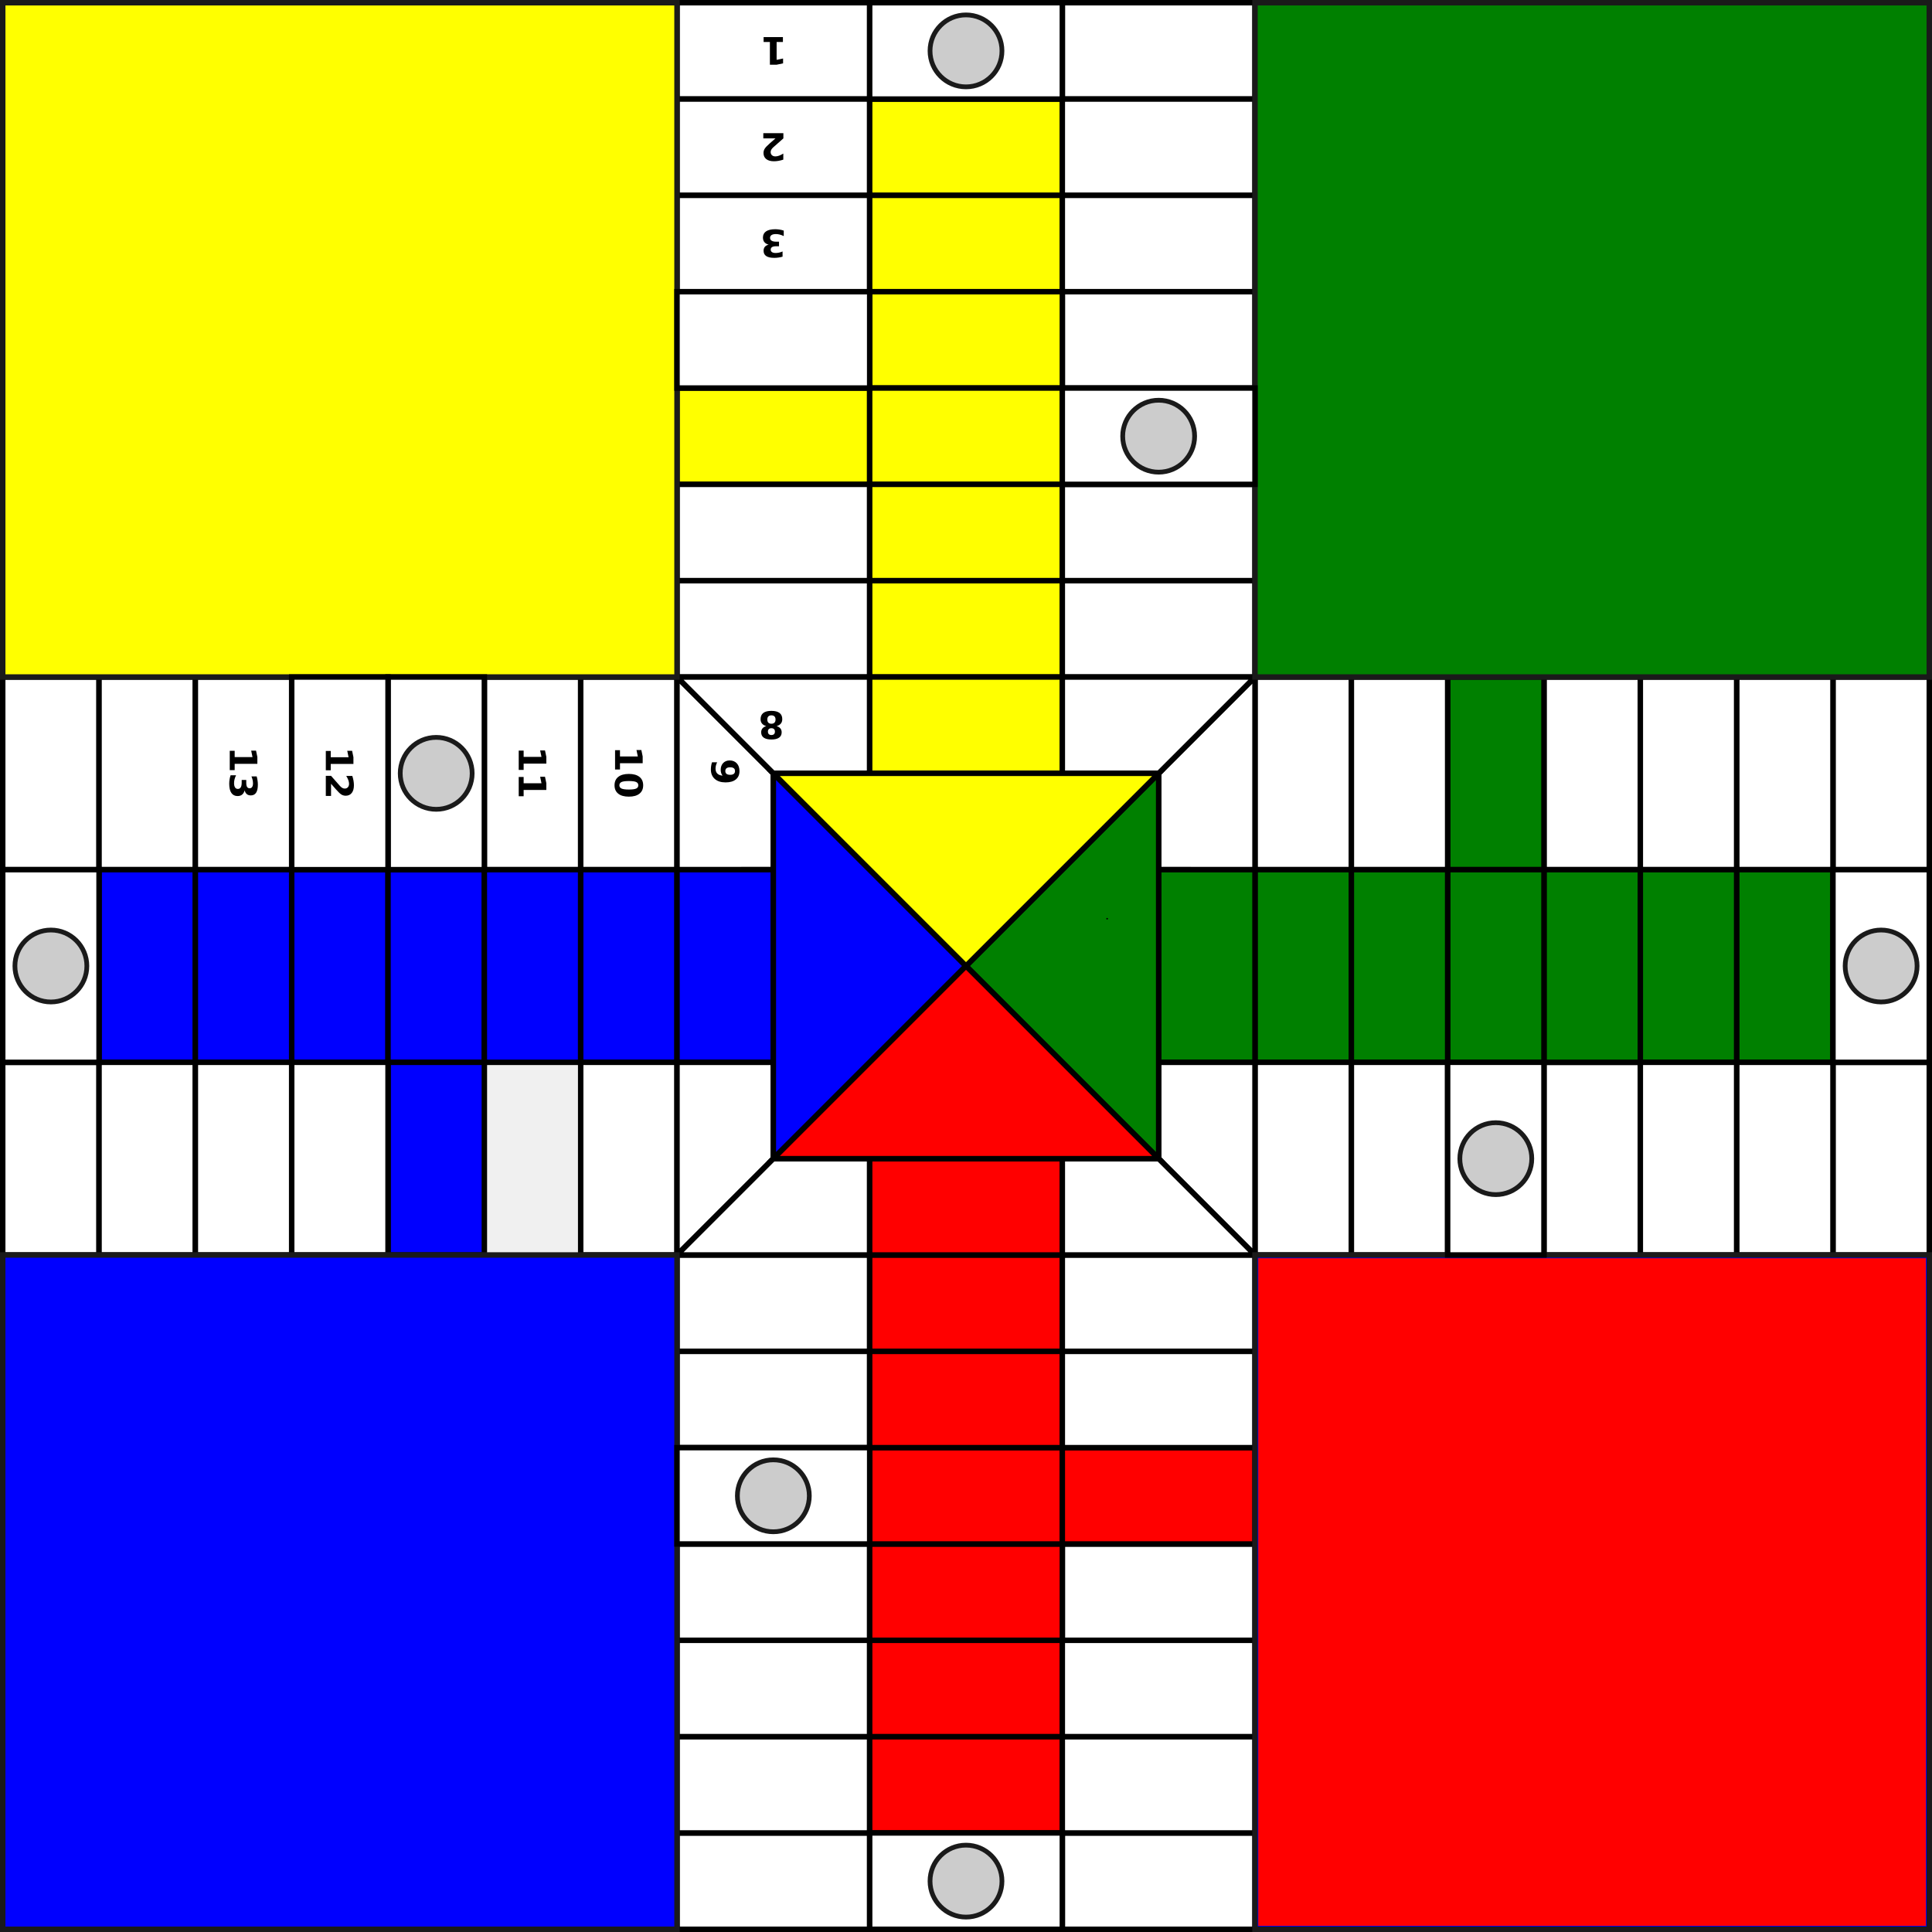
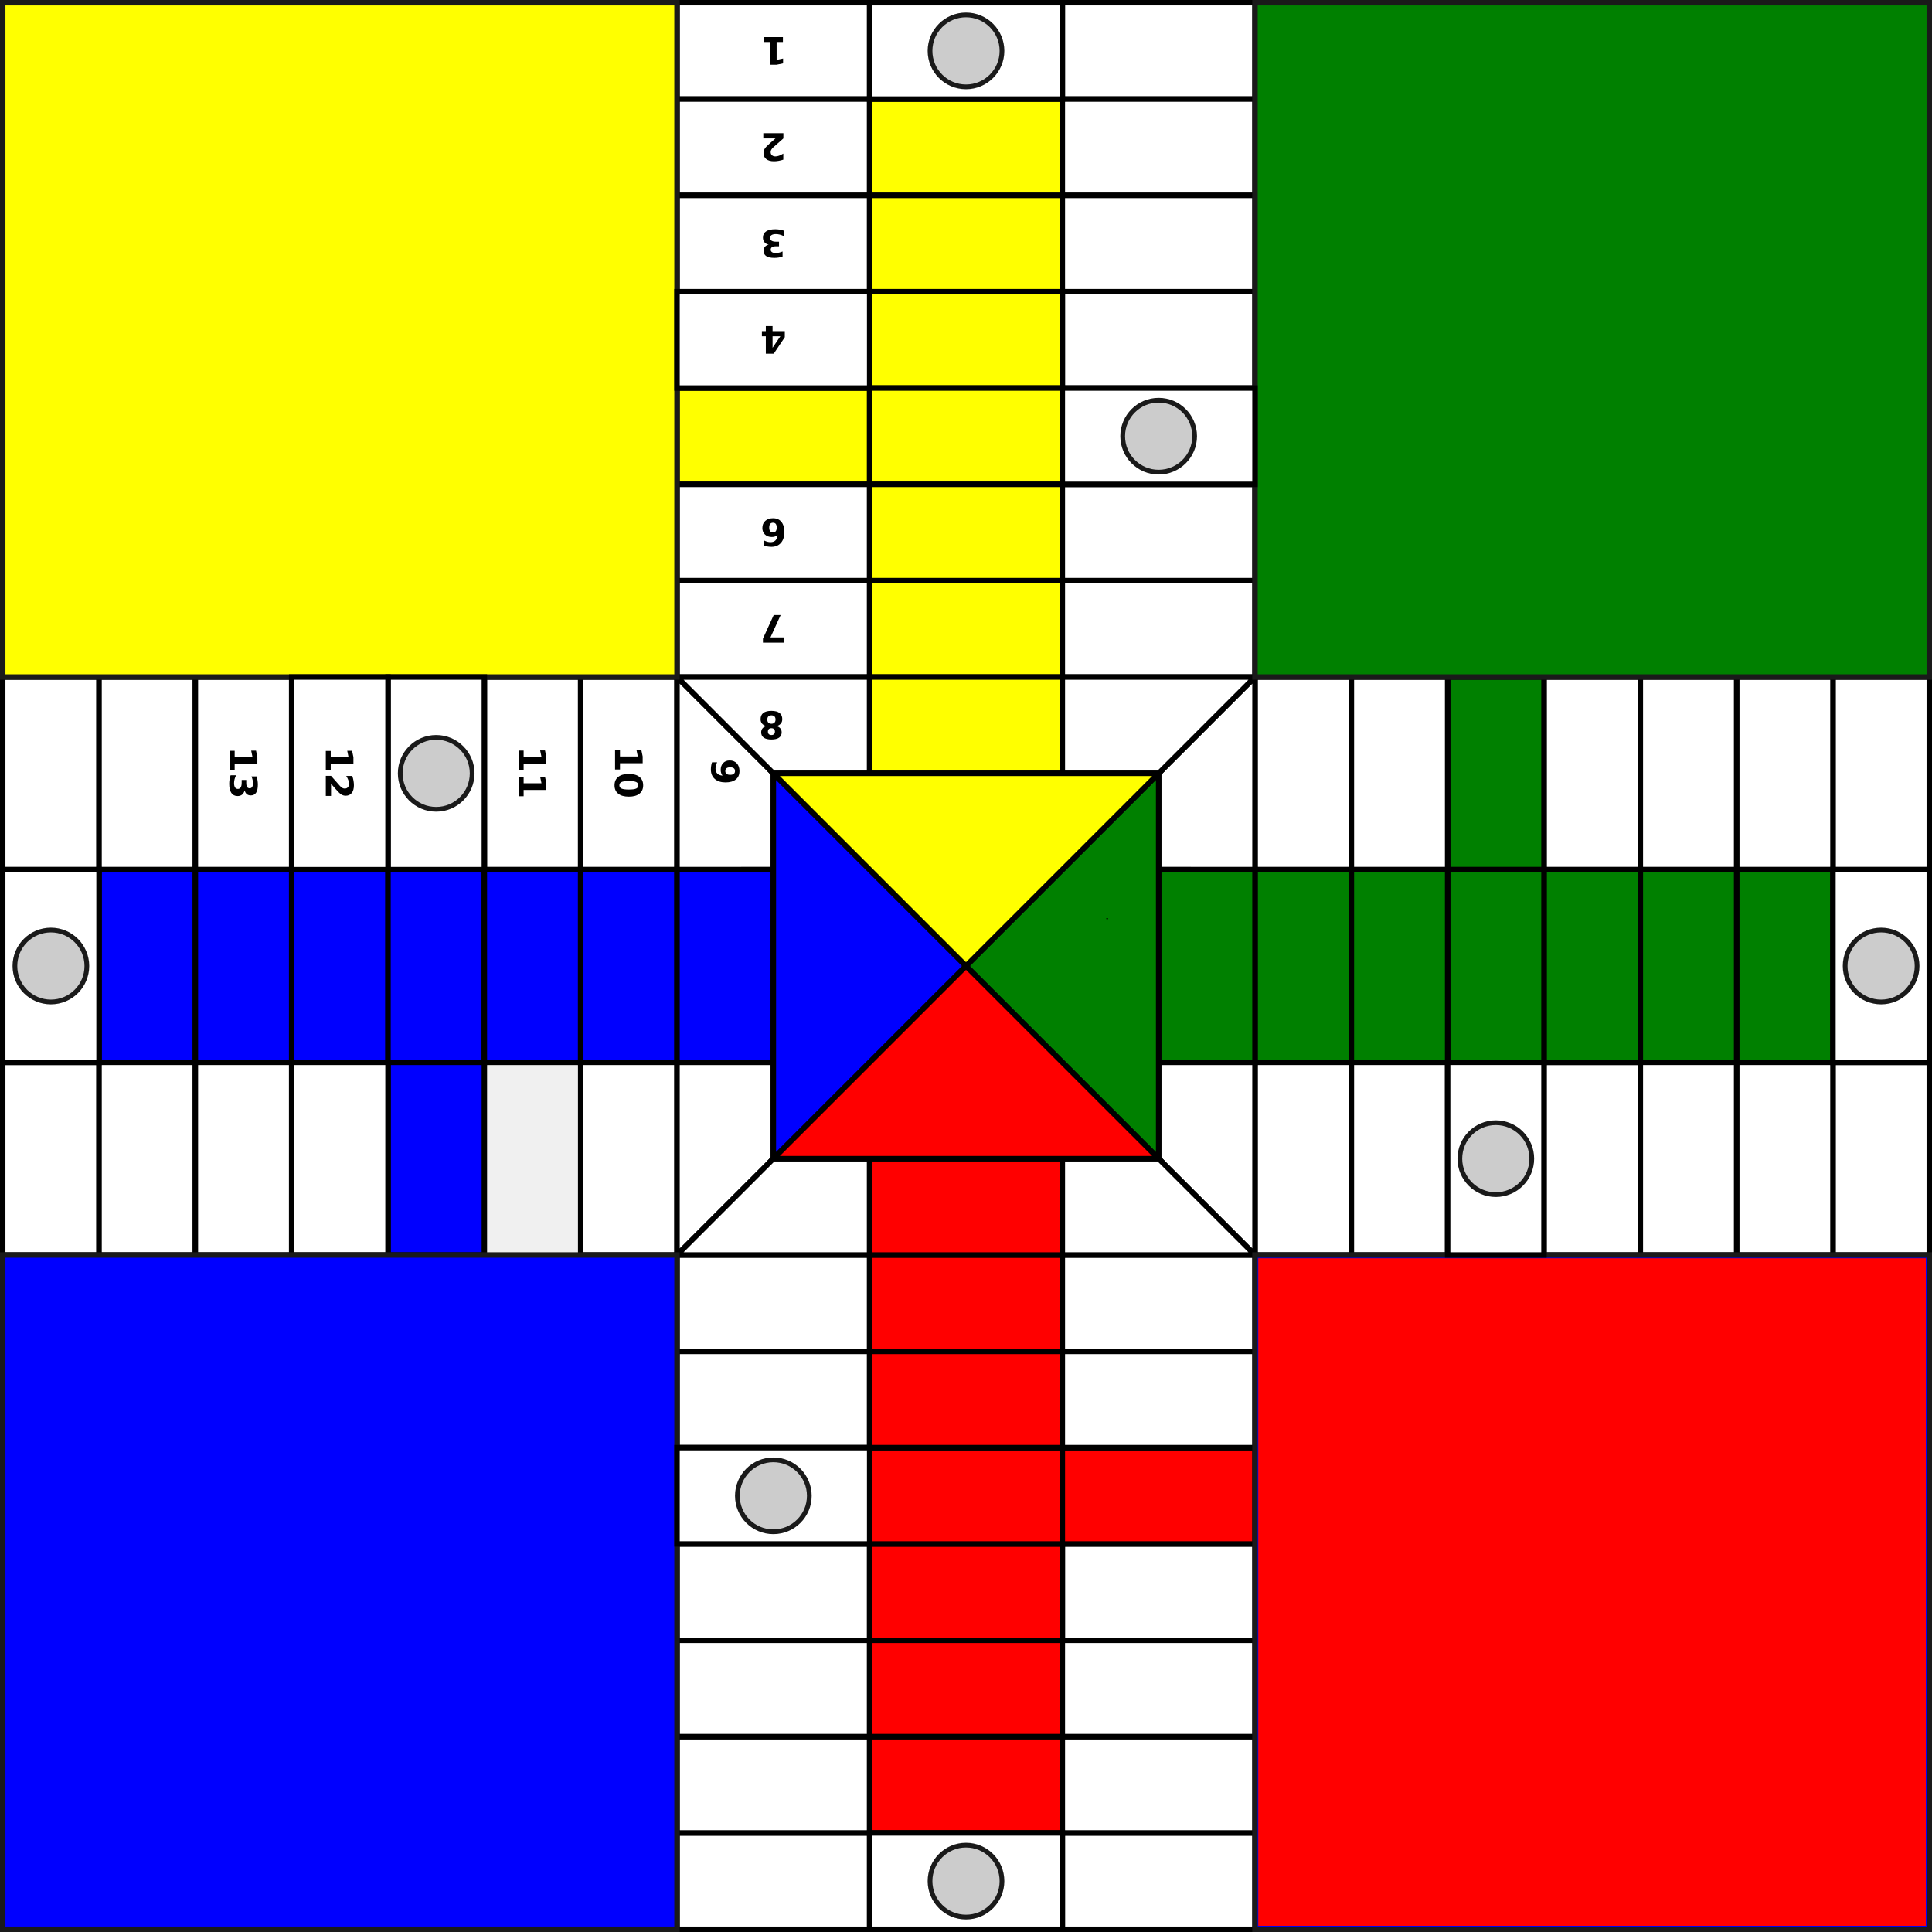
<svg xmlns="http://www.w3.org/2000/svg" width="63cm" height="63cm" viewBox="0 0 630 630" version="1.1" id="svg1668">
  <defs id="defs1665">
    <rect x="-396.712" y="307.918" width="261.193" height="99.592" id="rect208240" />
    <rect x="-396.712" y="307.918" width="261.193" height="99.592" id="rect208240-7" />
    <rect x="-396.712" y="307.918" width="261.193" height="99.592" id="rect208240-7-6" />
    <rect x="-396.712" y="307.918" width="261.193" height="99.592" id="rect208240-7-6-1" />
    <rect x="-396.712" y="307.918" width="261.193" height="99.592" id="rect208240-7-6-1-8" />
    <rect x="-396.712" y="307.918" width="261.193" height="99.592" id="rect208240-7-6-1-8-7" />
    <rect x="-396.712" y="307.918" width="261.193" height="99.592" id="rect208240-7-6-1-8-7-1" />
    <rect x="-396.712" y="307.918" width="261.193" height="99.592" id="rect208240-7-6-1-8-7-5" />
    <rect x="-396.712" y="307.918" width="261.193" height="99.592" id="rect208240-7-6-1-8-7-5-3" />
+     <rect x="-396.712" y="307.918" width="261.193" height="99.592" id="rect208240-7-6-3" />
+     <rect x="-396.712" y="307.918" width="261.193" height="99.592" id="rect208240-7-6-3-0" />
+     <rect x="-396.712" y="307.918" width="261.193" height="99.592" id="rect208240-7-6-3-0-7" />
  </defs>
  <g id="layer1">
    <path style="fill:#ffffff;fill-opacity:1;stroke:#000000;stroke-width:1.773;stroke-linejoin:miter;stroke-miterlimit:4;stroke-dashoffset:0;stroke-opacity:1" d="m 597.702,283.589 v -62.823 h 31.411 v 62.823 z" id="rect5265" />
    <path style="fill:#ffffff;fill-opacity:1;stroke:#000000;stroke-width:1.773;stroke-linejoin:miter;stroke-miterlimit:4;stroke-dashoffset:0;stroke-opacity:1" d="m 597.702,409.234 v -62.823 h 31.411 v 62.823 z" id="rect5265-5" />
    <path style="fill:#ffffff;fill-opacity:1;stroke:#000000;stroke-width:1.773;stroke-linejoin:miter;stroke-miterlimit:4;stroke-dashoffset:0;stroke-opacity:1" d="m 566.291,283.589 v -62.823 h 31.411 v 62.823 z" id="rect5265-3" />
    <path style="fill:#008000;fill-opacity:1;stroke:#000000;stroke-width:1.773;stroke-linejoin:miter;stroke-miterlimit:4;stroke-dashoffset:0;stroke-opacity:1" d="m 566.291,346.411 v -62.823 h 31.411 v 62.823 z" id="rect5265-9-4" />
    <path style="fill:#ffffff;fill-opacity:1;stroke:#000000;stroke-width:1.773;stroke-linejoin:miter;stroke-miterlimit:4;stroke-dashoffset:0;stroke-opacity:1" d="m 566.291,409.234 v -62.823 h 31.411 v 62.823 z" id="rect5265-5-3" />
    <path style="fill:#ffffff;fill-opacity:1;stroke:#000000;stroke-width:1.773;stroke-linejoin:miter;stroke-miterlimit:4;stroke-dashoffset:0;stroke-opacity:1" d="m 534.88,283.589 v -62.823 h 31.411 v 62.823 z" id="rect5265-2" />
    <path style="fill:#ffffff;fill-opacity:1;stroke:#000000;stroke-width:1.773;stroke-linejoin:miter;stroke-miterlimit:4;stroke-dashoffset:0;stroke-opacity:1" d="m 503.468,283.589 v -62.823 h 31.411 v 62.823 z" id="rect5265-2-6" />
    <path style="fill:#008000;fill-opacity:1;stroke:#000000;stroke-width:1.773;stroke-linejoin:miter;stroke-miterlimit:4;stroke-dashoffset:0;stroke-opacity:1" d="m 534.88,346.411 v -62.823 h 31.411 v 62.823 z" id="rect5265-9-1" />
    <path style="fill:#ffffff;fill-opacity:1;stroke:#000000;stroke-width:1.773;stroke-linejoin:miter;stroke-miterlimit:4;stroke-dashoffset:0;stroke-opacity:1" d="m 534.88,409.234 v -62.823 h 31.411 v 62.823 z" id="rect5265-5-1" />
    <path style="fill:#ffffff;fill-opacity:1;stroke:#000000;stroke-width:1.773;stroke-linejoin:miter;stroke-miterlimit:4;stroke-dashoffset:0;stroke-opacity:1" d="m 503.468,409.234 v -62.823 h 31.411 v 62.823 z" id="rect5265-5-1-8" />
    <path style="fill:#008000;fill-opacity:1;stroke:#000000;stroke-width:1.773;stroke-linejoin:miter;stroke-miterlimit:4;stroke-dashoffset:0;stroke-opacity:1" d="m 503.468,346.411 v -62.823 h 31.411 v 62.823 z" id="rect5265-9-4-2" />
    <path style="fill:#008000;fill-opacity:1;stroke:#000000;stroke-width:1.773;stroke-linejoin:miter;stroke-miterlimit:4;stroke-dashoffset:0;stroke-opacity:1" d="m 472.057,283.589 v -62.823 h 31.411 v 62.823 z" id="rect5265-35" />
    <path style="fill:#008000;fill-opacity:1;stroke:#000000;stroke-width:1.773;stroke-linejoin:miter;stroke-miterlimit:4;stroke-dashoffset:0;stroke-opacity:1" d="m 472.057,346.411 v -62.823 h 31.411 v 62.823 z" id="rect5265-9-12" />
    <path style="fill:#ffffff;fill-opacity:1;stroke:#000000;stroke-width:1.773;stroke-linejoin:miter;stroke-miterlimit:4;stroke-dashoffset:0;stroke-opacity:1" d="m 440.646,283.589 v -62.823 h 31.411 v 62.823 z" id="rect5265-3-2" />
    <path style="fill:#008000;fill-opacity:1;stroke:#000000;stroke-width:1.773;stroke-linejoin:miter;stroke-miterlimit:4;stroke-dashoffset:0;stroke-opacity:1" d="m 440.646,346.411 v -62.823 h 31.411 v 62.823 z" id="rect5265-9-4-6" />
    <path style="fill:#ffffff;fill-opacity:1;stroke:#000000;stroke-width:1.773;stroke-linejoin:miter;stroke-miterlimit:4;stroke-dashoffset:0;stroke-opacity:1" d="m 440.646,409.234 v -62.823 h 31.411 v 62.823 z" id="rect5265-5-3-4" />
    <path style="fill:#ffffff;fill-opacity:1;stroke:#000000;stroke-width:1.773;stroke-linejoin:miter;stroke-miterlimit:4;stroke-dashoffset:0;stroke-opacity:1" d="m 409.234,283.589 v -62.823 h 31.411 v 62.823 z" id="rect5265-2-0" />
    <path style="fill:#008000;fill-opacity:1;stroke:#000000;stroke-width:1.773;stroke-linejoin:miter;stroke-miterlimit:4;stroke-dashoffset:0;stroke-opacity:1" d="m 409.234,346.411 v -62.823 h 31.411 v 62.823 z" id="rect5265-9-1-7" />
    <path style="fill:#ffffff;fill-opacity:1;stroke:#000000;stroke-width:1.773;stroke-linejoin:miter;stroke-miterlimit:4;stroke-dashoffset:0;stroke-opacity:1" d="m 409.234,409.234 v -62.823 h 31.411 v 62.823 z" id="rect5265-5-1-0" />
    <path style="fill:#ffffff;fill-opacity:1;stroke:#000000;stroke-width:1.773;stroke-linejoin:miter;stroke-miterlimit:4;stroke-dashoffset:0;stroke-opacity:1" d="m 377.823,283.589 -1.8e-4,-31.411 31.412,-31.411 v 62.823 z" id="rect5265-3-3-3" />
    <path style="fill:#008000;fill-opacity:1;stroke:#000000;stroke-width:1.773;stroke-linejoin:miter;stroke-miterlimit:4;stroke-dashoffset:0;stroke-opacity:1" d="m 377.823,346.411 v -62.823 h 31.411 v 62.823 z" id="rect5265-9-4-2-4" />
    <path style="fill:#ffffff;fill-opacity:1;stroke:#000000;stroke-width:1.773;stroke-linejoin:miter;stroke-miterlimit:4;stroke-dashoffset:0;stroke-opacity:1" d="m 377.823,377.823 1.8e-4,-31.411 h 31.411 v 62.823 z" id="rect5265-5-3-5-0" />
    <path style="fill:#008000;fill-opacity:1;stroke:#000000;stroke-width:1.773;stroke-linejoin:miter;stroke-miterlimit:4;stroke-dashoffset:0;stroke-opacity:1" d="M 377.823,252.177 V 377.823 L 315,315 Z" id="path4727-0" />
    <path style="fill:#ffffff;fill-opacity:1;stroke:#000000;stroke-width:1.773;stroke-linejoin:miter;stroke-miterlimit:4;stroke-dashoffset:0;stroke-opacity:1" d="m 32.298,283.589 v -62.823 H 0.887 v 62.823 z" id="rect5265-31" />
    <path style="fill:#ffffff;fill-opacity:1;stroke:#000000;stroke-width:1.773;stroke-linejoin:miter;stroke-miterlimit:4;stroke-dashoffset:0;stroke-opacity:1" d="m 32.298,409.234 v -62.823 H 0.887 v 62.823 z" id="rect5265-5-6" />
    <path style="fill:#ffffff;fill-opacity:1;stroke:#000000;stroke-width:1.773;stroke-linejoin:miter;stroke-miterlimit:4;stroke-dashoffset:0;stroke-opacity:1" d="M 63.709,283.589 V 220.766 H 32.298 v 62.823 z" id="rect5265-3-7" />
    <path style="fill:#0000ff;fill-opacity:1;stroke:#000000;stroke-width:1.773;stroke-linejoin:miter;stroke-miterlimit:4;stroke-dashoffset:0;stroke-opacity:1" d="m 63.709,346.411 v -62.823 H 32.298 v 62.823 z" id="rect5265-9-4-5" />
    <path style="fill:#ffffff;fill-opacity:1;stroke:#000000;stroke-width:1.773;stroke-linejoin:miter;stroke-miterlimit:4;stroke-dashoffset:0;stroke-opacity:1" d="m 63.709,409.234 v -62.823 H 32.298 v 62.823 z" id="rect5265-5-3-0" />
    <path style="fill:#ffffff;fill-opacity:1;stroke:#000000;stroke-width:1.773;stroke-linejoin:miter;stroke-miterlimit:4;stroke-dashoffset:0;stroke-opacity:1" d="M 95.12,283.589 V 220.766 H 63.709 v 62.823 z" id="rect5265-2-04" />
    <text xml:space="preserve" transform="matrix(0,0.2645833,-0.2645833,0,167.3146,348.3447)" id="text208238-5-2-7-5-4-9-8" style="font-style:normal;font-variant:normal;font-weight:bold;font-stretch:normal;font-size:46.667px;line-height:1.25;font-family:'DejaVu Sans';-inkscape-font-specification:'DejaVu Sans, Bold';font-variant-ligatures:normal;font-variant-caps:normal;font-variant-numeric:normal;font-variant-east-asian:normal;white-space:pre;shape-inside:url(#rect208240-7-6-1-8-7-5-3);fill:#000000;fill-opacity:1;stroke:none">
-       <tspan x="-396.713" y="349.207" id="tspan747">13</tspan>
+       <tspan x="-396.713" y="349.207" id="tspan17370">13</tspan>
    </text>
    <path style="fill:#0000ff;fill-opacity:1;stroke:#000000;stroke-width:1.773;stroke-linejoin:miter;stroke-miterlimit:4;stroke-dashoffset:0;stroke-opacity:1" d="m 95.12,346.411 v -62.823 H 63.709 v 62.823 z" id="rect5265-9-1-5" />
    <path style="fill:#ffffff;fill-opacity:1;stroke:#000000;stroke-width:1.773;stroke-linejoin:miter;stroke-miterlimit:4;stroke-dashoffset:0;stroke-opacity:1" d="m 95.12,409.234 v -62.823 H 63.709 v 62.823 z" id="rect5265-5-1-4" />
    <path style="fill:#0000ff;fill-opacity:1;stroke:#000000;stroke-width:1.773;stroke-linejoin:miter;stroke-miterlimit:4;stroke-dashoffset:0;stroke-opacity:1" d="m 126.532,346.411 v -62.823 H 95.12 v 62.823 z" id="rect5265-9-4-2-5" />
    <path style="fill:#ffffff;fill-opacity:1;stroke:#000000;stroke-width:1.773;stroke-linejoin:miter;stroke-miterlimit:4;stroke-dashoffset:0;stroke-opacity:1" d="m 157.943,283.589 v -62.823 h -31.411 v 62.823 z" id="rect5265-35-4" />
    <path style="fill:#0000ff;fill-opacity:1;stroke:#000000;stroke-width:1.773;stroke-linejoin:miter;stroke-miterlimit:4;stroke-dashoffset:0;stroke-opacity:1" d="m 157.943,346.411 v -62.823 h -31.411 v 62.823 z" id="rect5265-9-12-8" />
    <path style="fill:#0000ff;fill-opacity:1;stroke:#000000;stroke-width:1.773;stroke-linejoin:miter;stroke-miterlimit:4;stroke-dashoffset:0;stroke-opacity:1" d="m 157.943,409.234 v -62.823 h -31.411 v 62.823 z" id="rect5265-5-2-2" />
    <path style="fill:#ffffff;fill-opacity:1;stroke:#000000;stroke-width:1.773;stroke-linejoin:miter;stroke-miterlimit:4;stroke-dashoffset:0;stroke-opacity:1" d="m 126.532,409.234 v -62.823 H 95.12 v 62.823 z" id="rect5265-5-2-2-4" />
    <path style="fill:#ffffff;fill-opacity:1;stroke:#000000;stroke-width:1.773;stroke-linejoin:miter;stroke-miterlimit:4;stroke-dashoffset:0;stroke-opacity:1" d="m 189.354,283.589 v -62.823 h -31.411 v 62.823 z" id="rect5265-3-2-1" />
    <text xml:space="preserve" transform="matrix(0,0.2645833,-0.2645833,0,261.5426,348.2784)" id="text208238-5-2-7-5-4-8" style="font-style:normal;font-variant:normal;font-weight:bold;font-stretch:normal;font-size:46.667px;line-height:1.25;font-family:'DejaVu Sans';-inkscape-font-specification:'DejaVu Sans, Bold';font-variant-ligatures:normal;font-variant-caps:normal;font-variant-numeric:normal;font-variant-east-asian:normal;white-space:pre;shape-inside:url(#rect208240-7-6-1-8-7-1);fill:#000000;fill-opacity:1;stroke:none">
-       <tspan x="-396.713" y="349.207" id="tspan749">11</tspan>
+       <tspan x="-396.713" y="349.207" id="tspan17372">11</tspan>
    </text>
    <path style="fill:#0000ff;fill-opacity:1;stroke:#000000;stroke-width:1.773;stroke-linejoin:miter;stroke-miterlimit:4;stroke-dashoffset:0;stroke-opacity:1" d="m 189.354,346.411 v -62.823 h -31.411 v 62.823 z" id="rect5265-9-4-6-6" />
    <path style="display:none;fill:#ffffff;fill-opacity:1;stroke:#000000;stroke-width:1.773;stroke-linejoin:miter;stroke-miterlimit:4;stroke-dashoffset:0;stroke-opacity:1" d="m 189.354,409.234 v -62.823 h -31.411 v 62.823 z" id="rect5265-5-3-4-8" />
    <path style="fill:#ffffff;fill-opacity:1;stroke:#000000;stroke-width:1.773;stroke-linejoin:miter;stroke-miterlimit:4;stroke-dashoffset:0;stroke-opacity:1" d="m 220.766,283.589 v -62.823 h -31.411 v 62.823 z" id="rect5265-2-0-3" />
    <text xml:space="preserve" transform="matrix(0,0.2645833,-0.2645833,0,292.9599,348.1488)" id="text208238-5-2-7-5-4" style="font-style:normal;font-variant:normal;font-weight:bold;font-stretch:normal;font-size:46.667px;line-height:1.25;font-family:'DejaVu Sans';-inkscape-font-specification:'DejaVu Sans, Bold';font-variant-ligatures:normal;font-variant-caps:normal;font-variant-numeric:normal;font-variant-east-asian:normal;white-space:pre;shape-inside:url(#rect208240-7-6-1-8-7);fill:#000000;fill-opacity:1;stroke:none">
-       <tspan x="-396.713" y="349.207" id="tspan751">10</tspan>
+       <tspan x="-396.713" y="349.207" id="tspan17374">10</tspan>
    </text>
    <path style="fill:#0000ff;fill-opacity:1;stroke:#000000;stroke-width:1.773;stroke-linejoin:miter;stroke-miterlimit:4;stroke-dashoffset:0;stroke-opacity:1" d="m 220.766,346.411 v -62.823 h -31.411 v 62.823 z" id="rect5265-9-1-7-1" />
    <path style="fill:#ffffff;fill-opacity:1;stroke:#000000;stroke-width:1.773;stroke-linejoin:miter;stroke-miterlimit:4;stroke-dashoffset:0;stroke-opacity:1" d="m 220.766,409.234 v -62.823 h -31.411 v 62.823 z" id="rect5265-5-1-0-4" />
    <path style="fill:#ffffff;fill-opacity:1;stroke:#000000;stroke-width:1.773;stroke-linejoin:miter;stroke-miterlimit:4;stroke-dashoffset:0;stroke-opacity:1" d="m 252.177,283.589 1.8e-4,-31.411 -31.412,-31.411 v 62.823 z" id="rect5265-3-3-3-8" />
    <path style="fill:#0000ff;fill-opacity:1;stroke:#000000;stroke-width:1.773;stroke-linejoin:miter;stroke-miterlimit:4;stroke-dashoffset:0;stroke-opacity:1" d="m 252.177,346.411 v -62.823 h -31.411 v 62.823 z" id="rect5265-9-4-2-4-4" />
    <path style="fill:#ffffff;fill-opacity:1;stroke:#000000;stroke-width:1.773;stroke-linejoin:miter;stroke-miterlimit:4;stroke-dashoffset:0;stroke-opacity:1" d="m 252.177,377.823 -1.8e-4,-31.411 h -31.411 v 62.823 z" id="rect5265-5-3-5-0-9" />
    <path style="fill:#0000ff;fill-opacity:1;stroke:#000000;stroke-width:1.773;stroke-linejoin:miter;stroke-miterlimit:4;stroke-dashoffset:0;stroke-opacity:1" d="M 252.177,252.177 V 377.823 L 315,315 Z" id="path4727-0-2" />
    <path style="fill:#ffffff;fill-opacity:1;stroke:#000000;stroke-width:1.773;stroke-linejoin:miter;stroke-miterlimit:4;stroke-dashoffset:0;stroke-opacity:1" d="m 220.766,0.887 h 62.823 v 31.411 h -62.823 z" id="rect5265-7" />
    <path style="fill:#ffffff;fill-opacity:1;stroke:#000000;stroke-width:1.773;stroke-linejoin:miter;stroke-miterlimit:4;stroke-dashoffset:0;stroke-opacity:1" d="m 409.234,32.298 h -62.823 V 0.887 h 62.823 z" id="rect5265-5-0" />
    <path style="fill:#ffffff;fill-opacity:1;stroke:#000000;stroke-width:1.773;stroke-linejoin:miter;stroke-miterlimit:4;stroke-dashoffset:0;stroke-opacity:1" d="M 283.589,63.709 H 220.766 V 32.298 h 62.823 z" id="rect5265-3-70" />
    <path style="fill:#ffff00;fill-opacity:1;stroke:#000000;stroke-width:1.773;stroke-linejoin:miter;stroke-miterlimit:4;stroke-dashoffset:0;stroke-opacity:1" d="m 346.411,63.709 h -62.823 V 32.298 h 62.823 z" id="rect5265-9-4-56" />
    <path style="fill:#ffffff;fill-opacity:1;stroke:#000000;stroke-width:1.773;stroke-linejoin:miter;stroke-miterlimit:4;stroke-dashoffset:0;stroke-opacity:1" d="m 409.234,63.709 h -62.823 V 32.298 h 62.823 z" id="rect5265-5-3-7" />
    <path style="fill:#ffffff;fill-opacity:1;stroke:#000000;stroke-width:1.773;stroke-linejoin:miter;stroke-miterlimit:4;stroke-dashoffset:0;stroke-opacity:1" d="M 283.589,95.121 H 220.766 V 63.709 h 62.823 z" id="rect5265-2-3" />
    <text xml:space="preserve" transform="matrix(-0.2645833,0,0,-0.2645833,151.4309,167.3148)" id="text208238-5-2" style="font-style:normal;font-variant:normal;font-weight:bold;font-stretch:normal;font-size:46.667px;line-height:1.25;font-family:'DejaVu Sans';-inkscape-font-specification:'DejaVu Sans, Bold';font-variant-ligatures:normal;font-variant-caps:normal;font-variant-numeric:normal;font-variant-east-asian:normal;white-space:pre;shape-inside:url(#rect208240-7-6);fill:#000000;fill-opacity:1;stroke:none">
-       <tspan x="-396.713" y="349.207" id="tspan753">3</tspan>
+       <tspan x="-396.713" y="349.207" id="tspan17376">3</tspan>
    </text>
    <path style="fill:#ffff00;fill-opacity:1;stroke:#000000;stroke-width:1.773;stroke-linejoin:miter;stroke-miterlimit:4;stroke-dashoffset:0;stroke-opacity:1" d="m 346.411,95.121 h -62.823 V 63.709 h 62.823 z" id="rect5265-9-1-8" />
    <path style="fill:#ffffff;fill-opacity:1;stroke:#000000;stroke-width:1.773;stroke-linejoin:miter;stroke-miterlimit:4;stroke-dashoffset:0;stroke-opacity:1" d="m 409.234,95.121 h -62.823 V 63.709 h 62.823 z" id="rect5265-5-1-49" />
    <path style="fill:#ffffff;fill-opacity:1;stroke:#000000;stroke-width:1.773;stroke-linejoin:miter;stroke-miterlimit:4;stroke-dashoffset:0;stroke-opacity:1" d="m 409.234,126.532 h -62.823 V 95.121 h 62.823 z" id="rect5265-5-1-49-3" />
    <path style="fill:#ffff00;fill-opacity:1;stroke:#000000;stroke-width:1.773;stroke-linejoin:miter;stroke-miterlimit:4;stroke-dashoffset:0;stroke-opacity:1" d="m 346.411,126.532 h -62.823 V 95.121 h 62.823 z" id="rect5265-9-4-2-6" />
    <path style="fill:#ffff00;fill-opacity:1;stroke:#000000;stroke-width:1.773;stroke-linejoin:miter;stroke-miterlimit:4;stroke-dashoffset:0;stroke-opacity:1" d="m 283.589,157.943 h -62.823 v -31.411 h 62.823 z" id="rect5265-35-7" />
    <path style="fill:#ffff00;fill-opacity:1;stroke:#000000;stroke-width:1.773;stroke-linejoin:miter;stroke-miterlimit:4;stroke-dashoffset:0;stroke-opacity:1" d="m 346.411,157.943 h -62.823 v -31.411 h 62.823 z" id="rect5265-9-12-7" />
    <path style="fill:#ffffff;fill-opacity:1;stroke:#000000;stroke-width:1.773;stroke-linejoin:miter;stroke-miterlimit:4;stroke-dashoffset:0;stroke-opacity:1" d="M 283.589,189.355 H 220.766 v -31.411 h 62.823 z" id="rect5265-3-2-5" />
+     <text xml:space="preserve" transform="matrix(-0.2645833,0,0,-0.2645833,151.5605,261.5549)" id="text208238-5-2-6-9" style="font-style:normal;font-variant:normal;font-weight:bold;font-stretch:normal;font-size:46.667px;line-height:1.25;font-family:'DejaVu Sans';-inkscape-font-specification:'DejaVu Sans, Bold';font-variant-ligatures:normal;font-variant-caps:normal;font-variant-numeric:normal;font-variant-east-asian:normal;white-space:pre;shape-inside:url(#rect208240-7-6-3-0);fill:#000000;fill-opacity:1;stroke:none">
+       <tspan x="-396.713" y="349.207" id="tspan17378">6</tspan>
+     </text>
    <path style="fill:#ffff00;fill-opacity:1;stroke:#000000;stroke-width:1.773;stroke-linejoin:miter;stroke-miterlimit:4;stroke-dashoffset:0;stroke-opacity:1" d="m 346.411,189.355 h -62.823 v -31.411 h 62.823 z" id="rect5265-9-4-6-7" />
    <path style="fill:#ffffff;fill-opacity:1;stroke:#000000;stroke-width:1.773;stroke-linejoin:miter;stroke-miterlimit:4;stroke-dashoffset:0;stroke-opacity:1" d="m 409.234,189.355 h -62.823 v -31.411 h 62.823 z" id="rect5265-5-3-4-9" />
    <path style="fill:#ffffff;fill-opacity:1;stroke:#000000;stroke-width:1.773;stroke-linejoin:miter;stroke-miterlimit:4;stroke-dashoffset:0;stroke-opacity:1" d="M 283.589,220.766 H 220.766 v -31.411 h 62.823 z" id="rect5265-2-0-8" />
+     <text xml:space="preserve" transform="matrix(-0.2645833,0,0,-0.2645833,151.4309,292.9541)" id="text208238-5-2-6-9-7" style="font-style:normal;font-variant:normal;font-weight:bold;font-stretch:normal;font-size:46.667px;line-height:1.25;font-family:'DejaVu Sans';-inkscape-font-specification:'DejaVu Sans, Bold';font-variant-ligatures:normal;font-variant-caps:normal;font-variant-numeric:normal;font-variant-east-asian:normal;white-space:pre;shape-inside:url(#rect208240-7-6-3-0-7);fill:#000000;fill-opacity:1;stroke:none">
+       <tspan x="-396.713" y="349.207" id="tspan17380">7</tspan>
+     </text>
    <path style="fill:#ffff00;fill-opacity:1;stroke:#000000;stroke-width:1.773;stroke-linejoin:miter;stroke-miterlimit:4;stroke-dashoffset:0;stroke-opacity:1" d="m 346.411,220.766 h -62.823 v -31.411 h 62.823 z" id="rect5265-9-1-7-3" />
    <path style="fill:#ffffff;fill-opacity:1;stroke:#000000;stroke-width:1.773;stroke-linejoin:miter;stroke-miterlimit:4;stroke-dashoffset:0;stroke-opacity:1" d="m 409.234,220.766 h -62.823 v -31.411 h 62.823 z" id="rect5265-5-1-0-0" />
    <path style="fill:#ffffff;fill-opacity:1;stroke:#000000;stroke-width:1.773;stroke-linejoin:miter;stroke-miterlimit:4;stroke-dashoffset:0;stroke-opacity:1" d="m 283.589,252.177 -31.411,1.8e-4 -31.411,-31.412 h 62.823 z" id="rect5265-3-3-3-2" />
    <text xml:space="preserve" transform="matrix(-0.2645833,0,0,-0.2645833,150.8764,324.3715)" id="text208238-5-2-7" style="font-style:normal;font-variant:normal;font-weight:bold;font-stretch:normal;font-size:46.667px;line-height:1.25;font-family:'DejaVu Sans';-inkscape-font-specification:'DejaVu Sans, Bold';font-variant-ligatures:normal;font-variant-caps:normal;font-variant-numeric:normal;font-variant-east-asian:normal;white-space:pre;shape-inside:url(#rect208240-7-6-1);fill:#000000;fill-opacity:1;stroke:none">
-       <tspan x="-396.713" y="349.207" id="tspan755">8</tspan>
+       <tspan x="-396.713" y="349.207" id="tspan17382">8</tspan>
    </text>
    <text xml:space="preserve" transform="matrix(0,0.2645833,-0.2645833,0,324.3774,352.2938)" id="text208238-5-2-7-5" style="font-style:normal;font-variant:normal;font-weight:bold;font-stretch:normal;font-size:46.667px;line-height:1.25;font-family:'DejaVu Sans';-inkscape-font-specification:'DejaVu Sans, Bold';font-variant-ligatures:normal;font-variant-caps:normal;font-variant-numeric:normal;font-variant-east-asian:normal;white-space:pre;shape-inside:url(#rect208240-7-6-1-8);fill:#000000;fill-opacity:1;stroke:none">
-       <tspan x="-396.713" y="349.207" id="tspan757">9</tspan>
+       <tspan x="-396.713" y="349.207" id="tspan17384">9</tspan>
    </text>
    <path style="fill:#ffff00;fill-opacity:1;stroke:#000000;stroke-width:1.773;stroke-linejoin:miter;stroke-miterlimit:4;stroke-dashoffset:0;stroke-opacity:1" d="m 346.411,252.177 h -62.823 v -31.411 h 62.823 z" id="rect5265-9-4-2-4-2" />
    <path style="fill:#ffffff;fill-opacity:1;stroke:#000000;stroke-width:1.773;stroke-linejoin:miter;stroke-miterlimit:4;stroke-dashoffset:0;stroke-opacity:1" d="m 377.823,252.178 -31.411,-1.8e-4 v -31.411 h 62.823 z" id="rect5265-5-3-5-0-3" />
    <path style="fill:#ffff00;fill-opacity:1;stroke:#000000;stroke-width:1.773;stroke-linejoin:miter;stroke-miterlimit:4;stroke-dashoffset:0;stroke-opacity:1" d="m 252.177,252.178 h 125.645 l -62.823,62.823 z" id="path4727-0-6" />
    <path style="fill:#ffffff;fill-opacity:1;stroke:#000000;stroke-width:1.773;stroke-linejoin:miter;stroke-miterlimit:4;stroke-dashoffset:0;stroke-opacity:1" d="m 283.589,597.702 h -62.823 v 31.411 h 62.823 z" id="rect5265-31-1" />
    <path style="fill:#ffffff;fill-opacity:1;stroke:#000000;stroke-width:1.773;stroke-linejoin:miter;stroke-miterlimit:4;stroke-dashoffset:0;stroke-opacity:1" d="m 409.234,597.702 h -62.823 v 31.411 h 62.823 z" id="rect5265-5-6-5" />
    <path style="fill:#ffffff;fill-opacity:1;stroke:#000000;stroke-width:1.773;stroke-linejoin:miter;stroke-miterlimit:4;stroke-dashoffset:0;stroke-opacity:1" d="m 283.589,566.291 h -62.823 v 31.411 h 62.823 z" id="rect5265-3-7-4" />
    <path style="fill:#ff0000;fill-opacity:1;stroke:#000000;stroke-width:1.773;stroke-linejoin:miter;stroke-miterlimit:4;stroke-dashoffset:0;stroke-opacity:1" d="m 346.411,566.291 h -62.823 v 31.411 h 62.823 z" id="rect5265-9-4-5-0" />
    <path style="fill:#ffffff;fill-opacity:1;stroke:#000000;stroke-width:1.773;stroke-linejoin:miter;stroke-miterlimit:4;stroke-dashoffset:0;stroke-opacity:1" d="m 409.234,566.291 h -62.823 v 31.411 h 62.823 z" id="rect5265-5-3-0-2" />
    <path style="fill:#ffffff;fill-opacity:1;stroke:#000000;stroke-width:1.773;stroke-linejoin:miter;stroke-miterlimit:4;stroke-dashoffset:0;stroke-opacity:1" d="m 283.589,534.88 h -62.823 v 31.411 h 62.823 z" id="rect5265-2-04-6" />
    <path style="fill:#ffffff;fill-opacity:1;stroke:#000000;stroke-width:1.773;stroke-linejoin:miter;stroke-miterlimit:4;stroke-dashoffset:0;stroke-opacity:1" d="m 283.589,503.468 h -62.823 v 31.411 h 62.823 z" id="rect5265-2-04-6-1" />
    <path style="fill:#ff0000;fill-opacity:1;stroke:#000000;stroke-width:1.773;stroke-linejoin:miter;stroke-miterlimit:4;stroke-dashoffset:0;stroke-opacity:1" d="m 346.411,534.88 h -62.823 v 31.411 h 62.823 z" id="rect5265-9-1-5-0" />
    <path style="fill:#ffffff;fill-opacity:1;stroke:#000000;stroke-width:1.773;stroke-linejoin:miter;stroke-miterlimit:4;stroke-dashoffset:0;stroke-opacity:1" d="m 409.234,534.88 h -62.823 v 31.411 h 62.823 z" id="rect5265-5-1-4-6" />
    <path style="fill:#ffffff;fill-opacity:1;stroke:#000000;stroke-width:1.773;stroke-linejoin:miter;stroke-miterlimit:4;stroke-dashoffset:0;stroke-opacity:1" d="m 409.234,503.468 h -62.823 v 31.411 h 62.823 z" id="rect5265-5-1-4-6-3" />
    <path style="fill:#ff0000;fill-opacity:1;stroke:#000000;stroke-width:1.773;stroke-linejoin:miter;stroke-miterlimit:4;stroke-dashoffset:0;stroke-opacity:1" d="m 346.411,503.468 h -62.823 v 31.411 h 62.823 z" id="rect5265-9-4-2-5-1" />
    <path style="fill:#ff0000;fill-opacity:1;stroke:#000000;stroke-width:1.773;stroke-linejoin:miter;stroke-miterlimit:4;stroke-dashoffset:0;stroke-opacity:1" d="m 346.411,472.057 h -62.823 v 31.411 h 62.823 z" id="rect5265-9-12-8-3" />
    <path style="fill:#ff0000;fill-opacity:1;stroke:#000000;stroke-width:1.773;stroke-linejoin:miter;stroke-miterlimit:4;stroke-dashoffset:0;stroke-opacity:1" d="m 409.234,472.057 h -62.823 v 31.411 h 62.823 z" id="rect5265-5-2-2-0" />
    <path style="fill:#ffffff;fill-opacity:1;stroke:#000000;stroke-width:1.773;stroke-linejoin:miter;stroke-miterlimit:4;stroke-dashoffset:0;stroke-opacity:1" d="M 283.589,440.646 H 220.766 v 31.411 h 62.823 z" id="rect5265-3-2-1-0" />
    <path style="fill:#ff0000;fill-opacity:1;stroke:#000000;stroke-width:1.773;stroke-linejoin:miter;stroke-miterlimit:4;stroke-dashoffset:0;stroke-opacity:1" d="m 346.411,440.646 h -62.823 v 31.411 h 62.823 z" id="rect5265-9-4-6-6-4" />
    <path style="fill:#ffffff;fill-opacity:1;stroke:#000000;stroke-width:1.773;stroke-linejoin:miter;stroke-miterlimit:4;stroke-dashoffset:0;stroke-opacity:1" d="m 409.234,440.646 h -62.823 v 31.411 h 62.823 z" id="rect5265-5-3-4-8-8" />
    <path style="fill:#ffffff;fill-opacity:1;stroke:#000000;stroke-width:1.773;stroke-linejoin:miter;stroke-miterlimit:4;stroke-dashoffset:0;stroke-opacity:1" d="M 283.589,409.234 H 220.766 v 31.411 h 62.823 z" id="rect5265-2-0-3-3" />
    <path style="fill:#ff0000;fill-opacity:1;stroke:#000000;stroke-width:1.773;stroke-linejoin:miter;stroke-miterlimit:4;stroke-dashoffset:0;stroke-opacity:1" d="m 346.411,409.234 h -62.823 v 31.411 h 62.823 z" id="rect5265-9-1-7-1-0" />
    <path style="fill:#ffffff;fill-opacity:1;stroke:#000000;stroke-width:1.773;stroke-linejoin:miter;stroke-miterlimit:4;stroke-dashoffset:0;stroke-opacity:1" d="m 409.234,409.234 h -62.823 v 31.411 h 62.823 z" id="rect5265-5-1-0-4-1" />
    <path style="fill:#ffffff;fill-opacity:1;stroke:#000000;stroke-width:1.773;stroke-linejoin:miter;stroke-miterlimit:4;stroke-dashoffset:0;stroke-opacity:1" d="m 283.589,377.823 -31.411,-1.8e-4 -31.411,31.412 h 62.823 z" id="rect5265-3-3-3-8-2" />
    <path style="fill:#ff0000;fill-opacity:1;stroke:#000000;stroke-width:1.773;stroke-linejoin:miter;stroke-miterlimit:4;stroke-dashoffset:0;stroke-opacity:1" d="m 346.411,377.823 h -62.823 v 31.411 h 62.823 z" id="rect5265-9-4-2-4-4-9" />
    <path style="fill:#ffffff;fill-opacity:1;stroke:#000000;stroke-width:1.773;stroke-linejoin:miter;stroke-miterlimit:4;stroke-dashoffset:0;stroke-opacity:1" d="m 377.823,377.823 -31.411,1.8e-4 v 31.411 h 62.823 z" id="rect5265-5-3-5-0-9-0" />
    <path style="fill:#ff0000;fill-opacity:1;stroke:#000000;stroke-width:1.773;stroke-linejoin:miter;stroke-miterlimit:4;stroke-dashoffset:0;stroke-opacity:1" d="M 252.177,377.823 H 377.823 L 315,315 Z" id="path4727-0-2-3" />
    <g transform="matrix(0,-1.772996,1.772996,0,-1198.458,752.335)" id="g2957" style="fill:#0000ff;fill-opacity:1">
      <rect style="fill:#0000ff;fill-opacity:1;stroke:#1a1a1a;stroke-width:1;stroke-linejoin:miter;stroke-miterlimit:4;stroke-dasharray:none;stroke-dashoffset:0;stroke-opacity:1" id="rect2955" width="124.016" height="124.016" x="69.499" y="676.451" />
    </g>
    <g transform="matrix(0,-1.772996,1.772996,0,-790.111,752.3351)" id="g2957-3" style="fill:#0000ff;fill-opacity:1">
      <rect style="fill:#0000ff;fill-opacity:1;stroke:#1a1a1a;stroke-width:1;stroke-linejoin:miter;stroke-miterlimit:4;stroke-dasharray:none;stroke-dashoffset:0;stroke-opacity:1" id="rect2955-6" width="124.016" height="124.016" x="69.499" y="676.451" />
    </g>
    <g transform="matrix(0,-1.772996,1.772996,0,-1198.458,343.9875)" id="g2957-1" style="fill:#ffff00;fill-opacity:1">
      <rect style="fill:#ffff00;fill-opacity:1;stroke:#1a1a1a;stroke-width:1;stroke-linejoin:miter;stroke-miterlimit:4;stroke-dasharray:none;stroke-dashoffset:0;stroke-opacity:1" id="rect2955-7" width="124.016" height="124.016" x="69.499" y="676.451" />
    </g>
    <g transform="matrix(0,-1.772996,1.772996,0,-790.1109,343.9875)" id="g2957-9" style="fill:#008000;fill-opacity:1">
      <rect style="fill:#008000;fill-opacity:1;stroke:#1a1a1a;stroke-width:1;stroke-linejoin:miter;stroke-miterlimit:4;stroke-dasharray:none;stroke-dashoffset:0;stroke-opacity:1" id="rect2955-4" width="124.016" height="124.016" x="69.499" y="676.451" />
    </g>
    <g id="g120588">
      <path style="fill:#ffffff;fill-opacity:1;stroke:#000000;stroke-width:1.773;stroke-linejoin:miter;stroke-miterlimit:4;stroke-dashoffset:0;stroke-opacity:1" d="m 346.411,32.298 h -62.823 V 0.887 h 62.823 z" id="rect5265-9-06" />
      <ellipse id="path3015-7" style="fill:#cccccc;fill-opacity:1;stroke:#1a1a1a;stroke-width:1.545;stroke-linejoin:miter;stroke-miterlimit:4;stroke-dasharray:none;stroke-dashoffset:0;stroke-opacity:1" cx="-16.592" cy="315" rx="11.728" ry="11.728" transform="rotate(-90)" />
    </g>
    <circle id="path80175" style="fill:#0000ff;stroke:#000000;stroke-width:0.265" cx="-299.571" cy="361.016" r="0.108" transform="rotate(-90)" />
    <circle id="path80177" style="fill:#0000ff;stroke:#000000;stroke-width:0.265" cx="-299.571" cy="361.016" r="0.108" transform="rotate(-90)" />
    <g id="g120588-6" transform="translate(62.8227,125.6453)">
      <path style="fill:#ffffff;fill-opacity:1;stroke:#000000;stroke-width:1.773;stroke-linejoin:miter;stroke-miterlimit:4;stroke-dashoffset:0;stroke-opacity:1" d="m 346.411,32.298 h -62.823 V 0.887 h 62.823 z" id="rect5265-9-06-7" />
      <ellipse id="path3015-7-3" style="fill:#cccccc;fill-opacity:1;stroke:#1a1a1a;stroke-width:1.545;stroke-linejoin:miter;stroke-miterlimit:4;stroke-dasharray:none;stroke-dashoffset:0;stroke-opacity:1" cx="-16.592" cy="315" rx="11.728" ry="11.728" transform="rotate(-90)" />
    </g>
    <g id="g120588-6-8" transform="translate(-62.8227,471.17)">
      <path style="fill:#ffffff;fill-opacity:1;stroke:#000000;stroke-width:1.773;stroke-linejoin:miter;stroke-miterlimit:4;stroke-dashoffset:0;stroke-opacity:1" d="m 346.411,32.298 h -62.823 V 0.887 h 62.823 z" id="rect5265-9-06-7-56" />
      <ellipse id="path3015-7-3-1" style="fill:#cccccc;fill-opacity:1;stroke:#1a1a1a;stroke-width:1.545;stroke-linejoin:miter;stroke-miterlimit:4;stroke-dasharray:none;stroke-dashoffset:0;stroke-opacity:1" cx="-16.592" cy="315" rx="11.728" ry="11.728" transform="rotate(-90)" />
    </g>
    <g id="g120588-6-8-5" transform="translate(0,596.8153)">
      <path style="fill:#ffffff;fill-opacity:1;stroke:#000000;stroke-width:1.773;stroke-linejoin:miter;stroke-miterlimit:4;stroke-dashoffset:0;stroke-opacity:1" d="m 346.411,32.298 h -62.823 V 0.887 h 62.823 z" id="rect5265-9-06-7-56-9" />
      <ellipse id="path3015-7-3-1-8" style="fill:#cccccc;fill-opacity:1;stroke:#1a1a1a;stroke-width:1.545;stroke-linejoin:miter;stroke-miterlimit:4;stroke-dasharray:none;stroke-dashoffset:0;stroke-opacity:1" cx="-16.592" cy="315" rx="11.728" ry="11.728" transform="rotate(-90)" />
    </g>
    <g id="g120588-6-6-3" transform="rotate(90,220.766,283.5889)">
      <path style="fill:#ffffff;fill-opacity:1;stroke:#000000;stroke-width:1.773;stroke-linejoin:miter;stroke-miterlimit:4;stroke-dashoffset:0;stroke-opacity:1" d="m 346.411,32.298 h -62.823 V 0.887 h 62.823 z" id="rect5265-9-06-7-5-9" />
      <ellipse id="path3015-7-3-6-4" style="fill:#cccccc;fill-opacity:1;stroke:#1a1a1a;stroke-width:1.545;stroke-linejoin:miter;stroke-miterlimit:4;stroke-dasharray:none;stroke-dashoffset:0;stroke-opacity:1" cx="-16.592" cy="315" rx="11.728" ry="11.728" transform="rotate(-90)" />
    </g>
    <g id="g120588-6-6-3-1" transform="rotate(90,110.8263,48.00364)">
      <path style="fill:#ffffff;fill-opacity:1;stroke:#000000;stroke-width:1.773;stroke-linejoin:miter;stroke-miterlimit:4;stroke-dashoffset:0;stroke-opacity:1" d="m 346.411,32.298 h -62.823 V 0.887 h 62.823 z" id="rect5265-9-06-7-5-9-2" />
      <ellipse id="path3015-7-3-6-4-9" style="fill:#cccccc;fill-opacity:1;stroke:#1a1a1a;stroke-width:1.545;stroke-linejoin:miter;stroke-miterlimit:4;stroke-dasharray:none;stroke-dashoffset:0;stroke-opacity:1" cx="-16.592" cy="315" rx="11.728" ry="11.728" transform="rotate(-90)" />
    </g>
    <g id="g120588-6-6-3-1-0" transform="rotate(90,16.59232,16.59234)">
      <path style="fill:#ffffff;fill-opacity:1;stroke:#000000;stroke-width:1.773;stroke-linejoin:miter;stroke-miterlimit:4;stroke-dashoffset:0;stroke-opacity:1" d="m 346.411,32.298 h -62.823 V 0.887 h 62.823 z" id="rect5265-9-06-7-5-9-2-8" />
      <ellipse id="path3015-7-3-6-4-9-8" style="fill:#cccccc;fill-opacity:1;stroke:#1a1a1a;stroke-width:1.545;stroke-linejoin:miter;stroke-miterlimit:4;stroke-dasharray:none;stroke-dashoffset:0;stroke-opacity:1" cx="-16.592" cy="315" rx="11.728" ry="11.728" transform="rotate(-90)" />
    </g>
    <g id="g120588-6-6-3-1-0-5" transform="rotate(90,315,315.0002)">
      <path style="fill:#ffffff;fill-opacity:1;stroke:#000000;stroke-width:1.773;stroke-linejoin:miter;stroke-miterlimit:4;stroke-dashoffset:0;stroke-opacity:1" d="m 346.411,32.298 h -62.823 V 0.887 h 62.823 z" id="rect5265-9-06-7-5-9-2-8-0" />
      <ellipse id="path3015-7-3-6-4-9-8-9" style="fill:#cccccc;fill-opacity:1;stroke:#1a1a1a;stroke-width:1.545;stroke-linejoin:miter;stroke-miterlimit:4;stroke-dasharray:none;stroke-dashoffset:0;stroke-opacity:1" cx="-16.592" cy="315" rx="11.728" ry="11.728" transform="rotate(-90)" />
    </g>
    <path style="fill:#ffffff;fill-opacity:1;stroke:#000000;stroke-width:1.773;stroke-linejoin:miter;stroke-miterlimit:4;stroke-dashoffset:0;stroke-opacity:1" d="m 283.589,126.532 h -62.823 V 95.121 h 62.823 z" id="rect5265-5-1-49-3-9" />
+     <text xml:space="preserve" transform="matrix(-0.2645833,0,0,-0.2645833,151.5033,198.7202)" id="text208238-5-2-6" style="font-style:normal;font-variant:normal;font-weight:bold;font-stretch:normal;font-size:46.667px;line-height:1.25;font-family:'DejaVu Sans';-inkscape-font-specification:'DejaVu Sans, Bold';font-variant-ligatures:normal;font-variant-caps:normal;font-variant-numeric:normal;font-variant-east-asian:normal;white-space:pre;shape-inside:url(#rect208240-7-6-3);fill:#000000;fill-opacity:1;stroke:none">
+       <tspan x="-396.713" y="349.207" id="tspan17386">4</tspan>
+     </text>
    <text xml:space="preserve" transform="matrix(-0.2645833,0,0,-0.2645833,151.7806,104.4862)" id="text208238" style="font-style:normal;font-variant:normal;font-weight:bold;font-stretch:normal;font-size:46.667px;line-height:1.25;font-family:'DejaVu Sans';-inkscape-font-specification:'DejaVu Sans, Bold';font-variant-ligatures:normal;font-variant-caps:normal;font-variant-numeric:normal;font-variant-east-asian:normal;white-space:pre;shape-inside:url(#rect208240);fill:#000000;fill-opacity:1;stroke:none">
-       <tspan x="-396.713" y="349.207" id="tspan759">1</tspan>
+       <tspan x="-396.713" y="349.207" id="tspan17388">1</tspan>
    </text>
    <text xml:space="preserve" transform="matrix(-0.2645833,0,0,-0.2645833,151.461,135.8161)" id="text208238-5" style="font-style:normal;font-variant:normal;font-weight:bold;font-stretch:normal;font-size:46.667px;line-height:1.25;font-family:'DejaVu Sans';-inkscape-font-specification:'DejaVu Sans, Bold';font-variant-ligatures:normal;font-variant-caps:normal;font-variant-numeric:normal;font-variant-east-asian:normal;white-space:pre;shape-inside:url(#rect208240-7);fill:#000000;fill-opacity:1;stroke:none">
-       <tspan x="-396.713" y="349.207" id="tspan761">2</tspan>
+       <tspan x="-396.713" y="349.207" id="tspan17390">2</tspan>
    </text>
    <path style="display:inline;fill:#ffffff;fill-opacity:1;stroke:#000000;stroke-width:1.773;stroke-linejoin:miter;stroke-miterlimit:4;stroke-dashoffset:0;stroke-opacity:1" d="M 126.532,283.589 V 220.766 H 95.12 v 62.823 z" id="rect5265-2-04-5" />
    <text xml:space="preserve" transform="matrix(0,0.2645833,-0.2645833,0,198.6385,348.3899)" id="text208238-5-2-7-5-4-9" style="font-style:normal;font-variant:normal;font-weight:bold;font-stretch:normal;font-size:46.667px;line-height:1.25;font-family:'DejaVu Sans';-inkscape-font-specification:'DejaVu Sans, Bold';font-variant-ligatures:normal;font-variant-caps:normal;font-variant-numeric:normal;font-variant-east-asian:normal;white-space:pre;shape-inside:url(#rect208240-7-6-1-8-7-5);fill:#000000;fill-opacity:1;stroke:none">
-       <tspan x="-396.713" y="349.207" id="tspan763">12</tspan>
+       <tspan x="-396.713" y="349.207" id="tspan17392">12</tspan>
    </text>
    <path style="fill:#ff0000;stroke-width:1.515" d="m 1550.758,1962.121 v -411.364 h 411.364 411.364 v 411.364 411.364 h -411.364 -411.364 z" id="path549" transform="scale(0.2645833)" />
  </g>
</svg>
